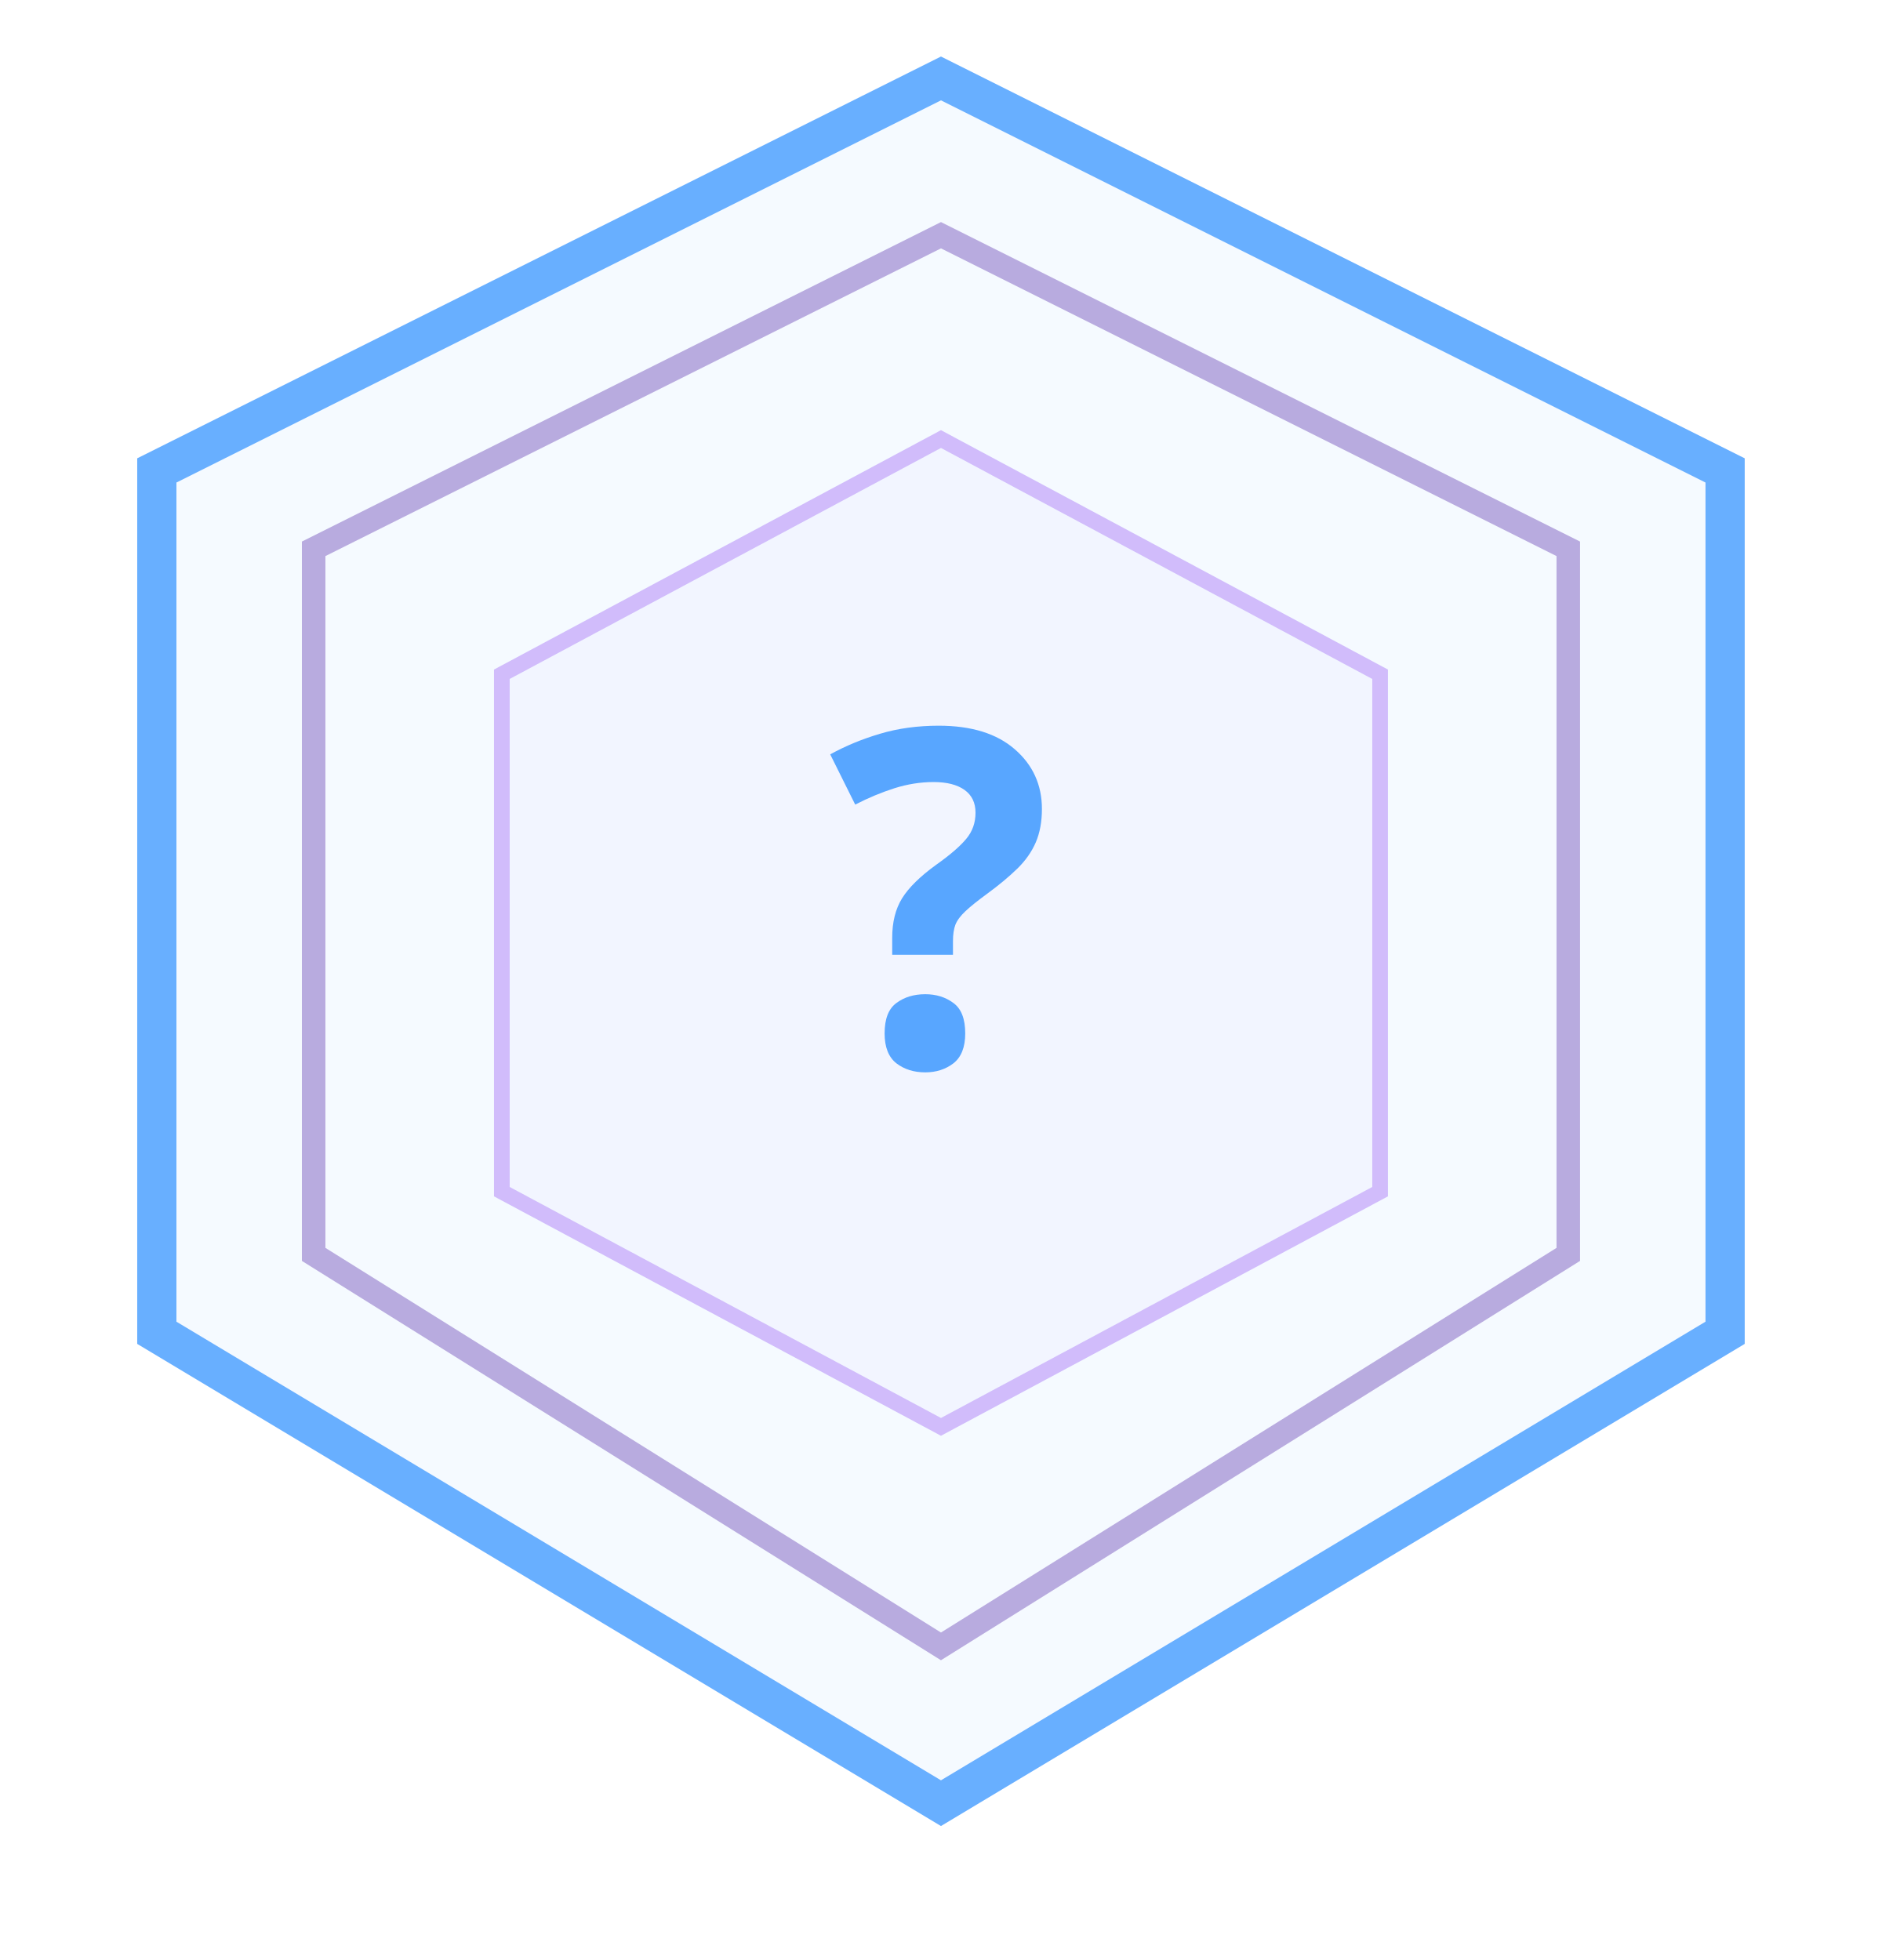
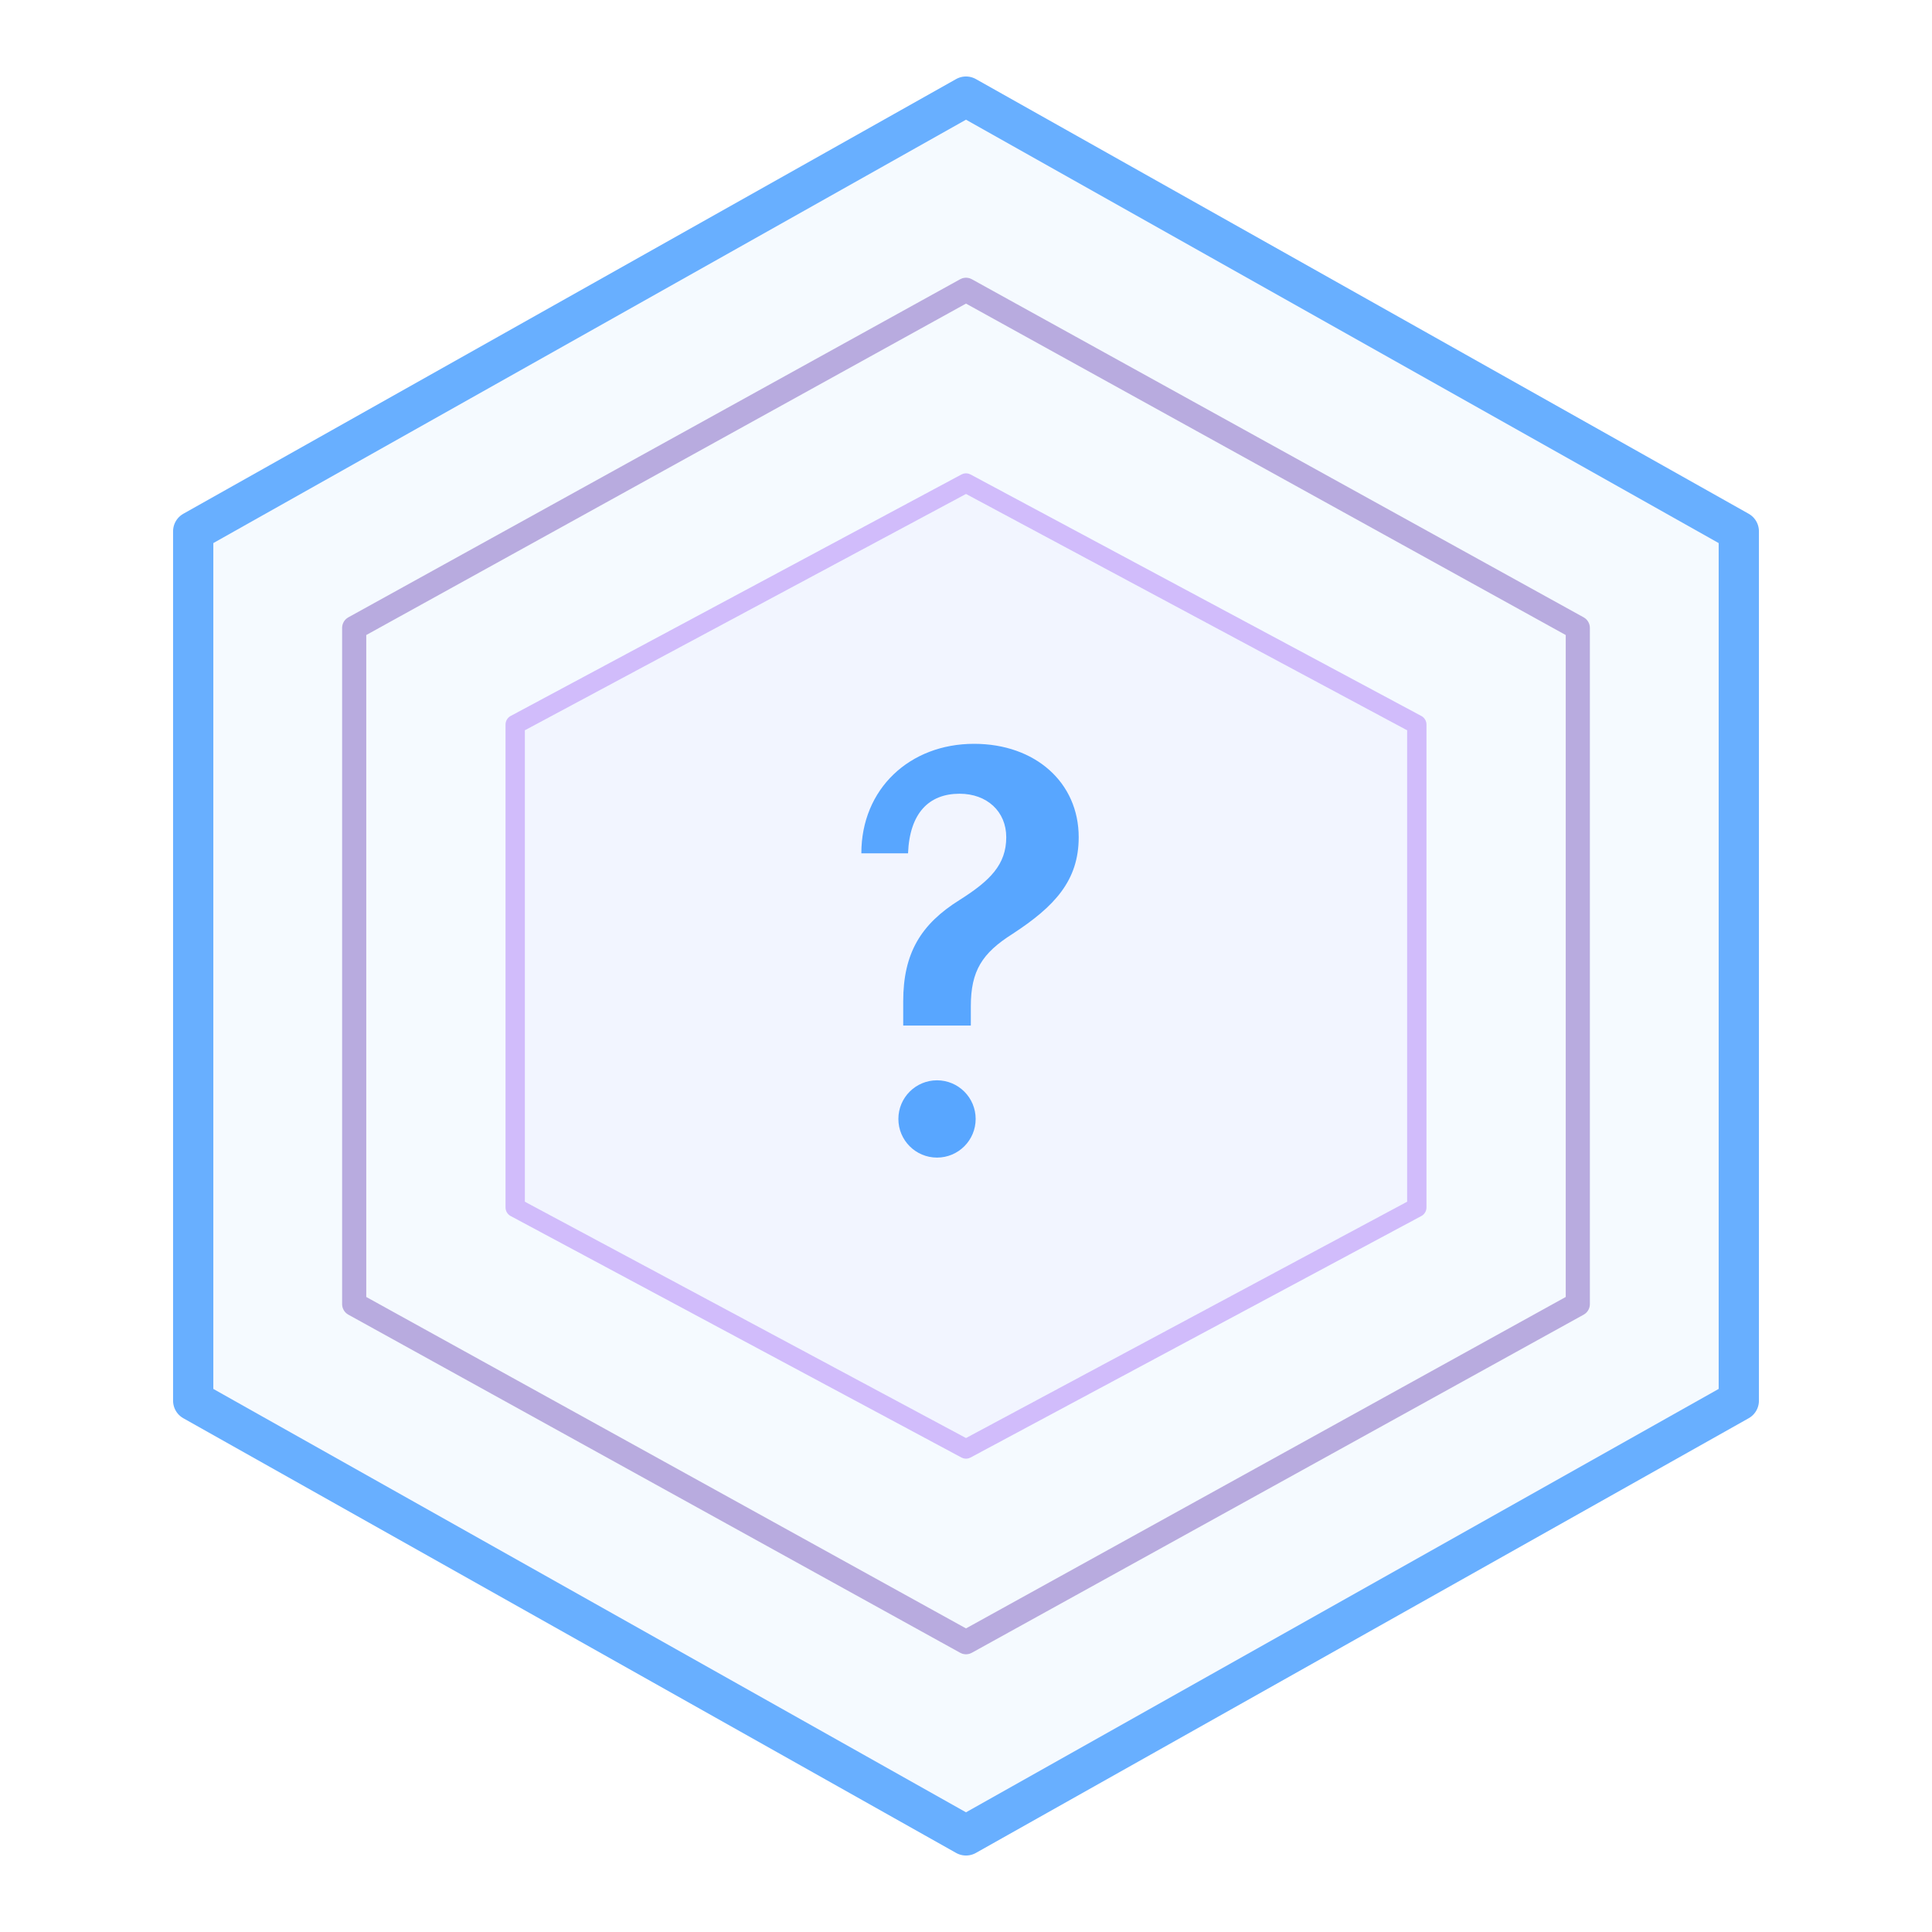
- <svg xmlns="http://www.w3.org/2000/svg" viewBox="0 0 120 125" width="94" height="97.92" style="">
-   <polygon points="60,5 110,30 110,85 60,115 10,85 10,30" fill="rgba(88,166,255,0.07)" stroke="#58a6ff" stroke-width="2.5" opacity="0.9" style="fill:rgba(88, 166, 255, 0.07);stroke:rgb(88, 166, 255);color:rgb(11, 11, 11);stroke-width:2.5px;stroke-linecap:butt;stroke-linejoin:miter;opacity:0.9;font-family:&quot;Anthropic Sans&quot;, -apple-system, BlinkMacSystemFont, &quot;Segoe UI&quot;, sans-serif;font-size:16px;font-weight:400;text-anchor:start;dominant-baseline:auto" />
-   <polygon points="60,15 100,35 100,80 60,105 20,80 20,35" fill="none" stroke="#7c5cbf" stroke-width="1.5" opacity="0.5" style="fill:none;stroke:rgb(124, 92, 191);color:rgb(11, 11, 11);stroke-width:1.5px;stroke-linecap:butt;stroke-linejoin:miter;opacity:0.5;font-family:&quot;Anthropic Sans&quot;, -apple-system, BlinkMacSystemFont, &quot;Segoe UI&quot;, sans-serif;font-size:16px;font-weight:400;text-anchor:start;dominant-baseline:auto" />
-   <polygon points="60,28 88,43 88,76 60,91 32,76 32,43" fill="rgba(163,113,247,0.08)" stroke="#a371f7" stroke-width="1" opacity="0.45" style="fill:rgba(163, 113, 247, 0.08);stroke:rgb(163, 113, 247);color:rgb(11, 11, 11);stroke-width:1px;stroke-linecap:butt;stroke-linejoin:miter;opacity:0.45;font-family:&quot;Anthropic Sans&quot;, -apple-system, BlinkMacSystemFont, &quot;Segoe UI&quot;, sans-serif;font-size:16px;font-weight:400;text-anchor:start;dominant-baseline:auto" />
-   <text x="60" y="68" text-anchor="middle" fill="#58a6ff" font-family="system-ui" font-size="30" font-weight="700" style="fill:rgb(88, 166, 255);stroke:none;color:rgb(11, 11, 11);stroke-width:1px;stroke-linecap:butt;stroke-linejoin:miter;opacity:1;font-family:system-ui;font-size:30px;font-weight:700;text-anchor:middle;dominant-baseline:auto">?</text>
+ <svg xmlns="http://www.w3.org/2000/svg" viewBox="0 0 120 120" width="96" height="96" role="img" aria-labelledby="hex-unknown-title">
+   <polygon points="60,6 108,33 108,87 60,114 12,87 12,33" fill="rgba(88,166,255,0.07)" stroke="#58a6ff" stroke-width="2.5" stroke-linejoin="round" opacity="0.9" />
+   <polygon points="60,18 98,39 98,81 60,102 22,81 22,39" fill="none" stroke="#7c5cbf" stroke-width="1.5" stroke-linejoin="round" opacity="0.5" />
+   <polygon points="60,30 88,45 88,75 60,90 32,75 32,45" fill="rgba(163,113,247,0.08)" stroke="#a371f7" stroke-width="1.2" stroke-linejoin="round" opacity="0.45" />
+   <path d="M53.5 53c0-4 3-6.8 7-6.8 3.8 0 6.5 2.4 6.5 5.8 0 2.7-1.5 4.3-4.1 6-1.9 1.2-2.6 2.3-2.6 4.5v1.2h-4.2v-1.5c0-3 1.1-4.8 3.5-6.3 1.9-1.2 2.9-2.2 2.9-3.9 0-1.6-1.2-2.7-2.9-2.7-1.9 0-3.1 1.2-3.2 3.7z" fill="#58a6ff" />
+   <circle cx="58.2" cy="69.5" r="2.4" fill="#58a6ff" />
</svg>
